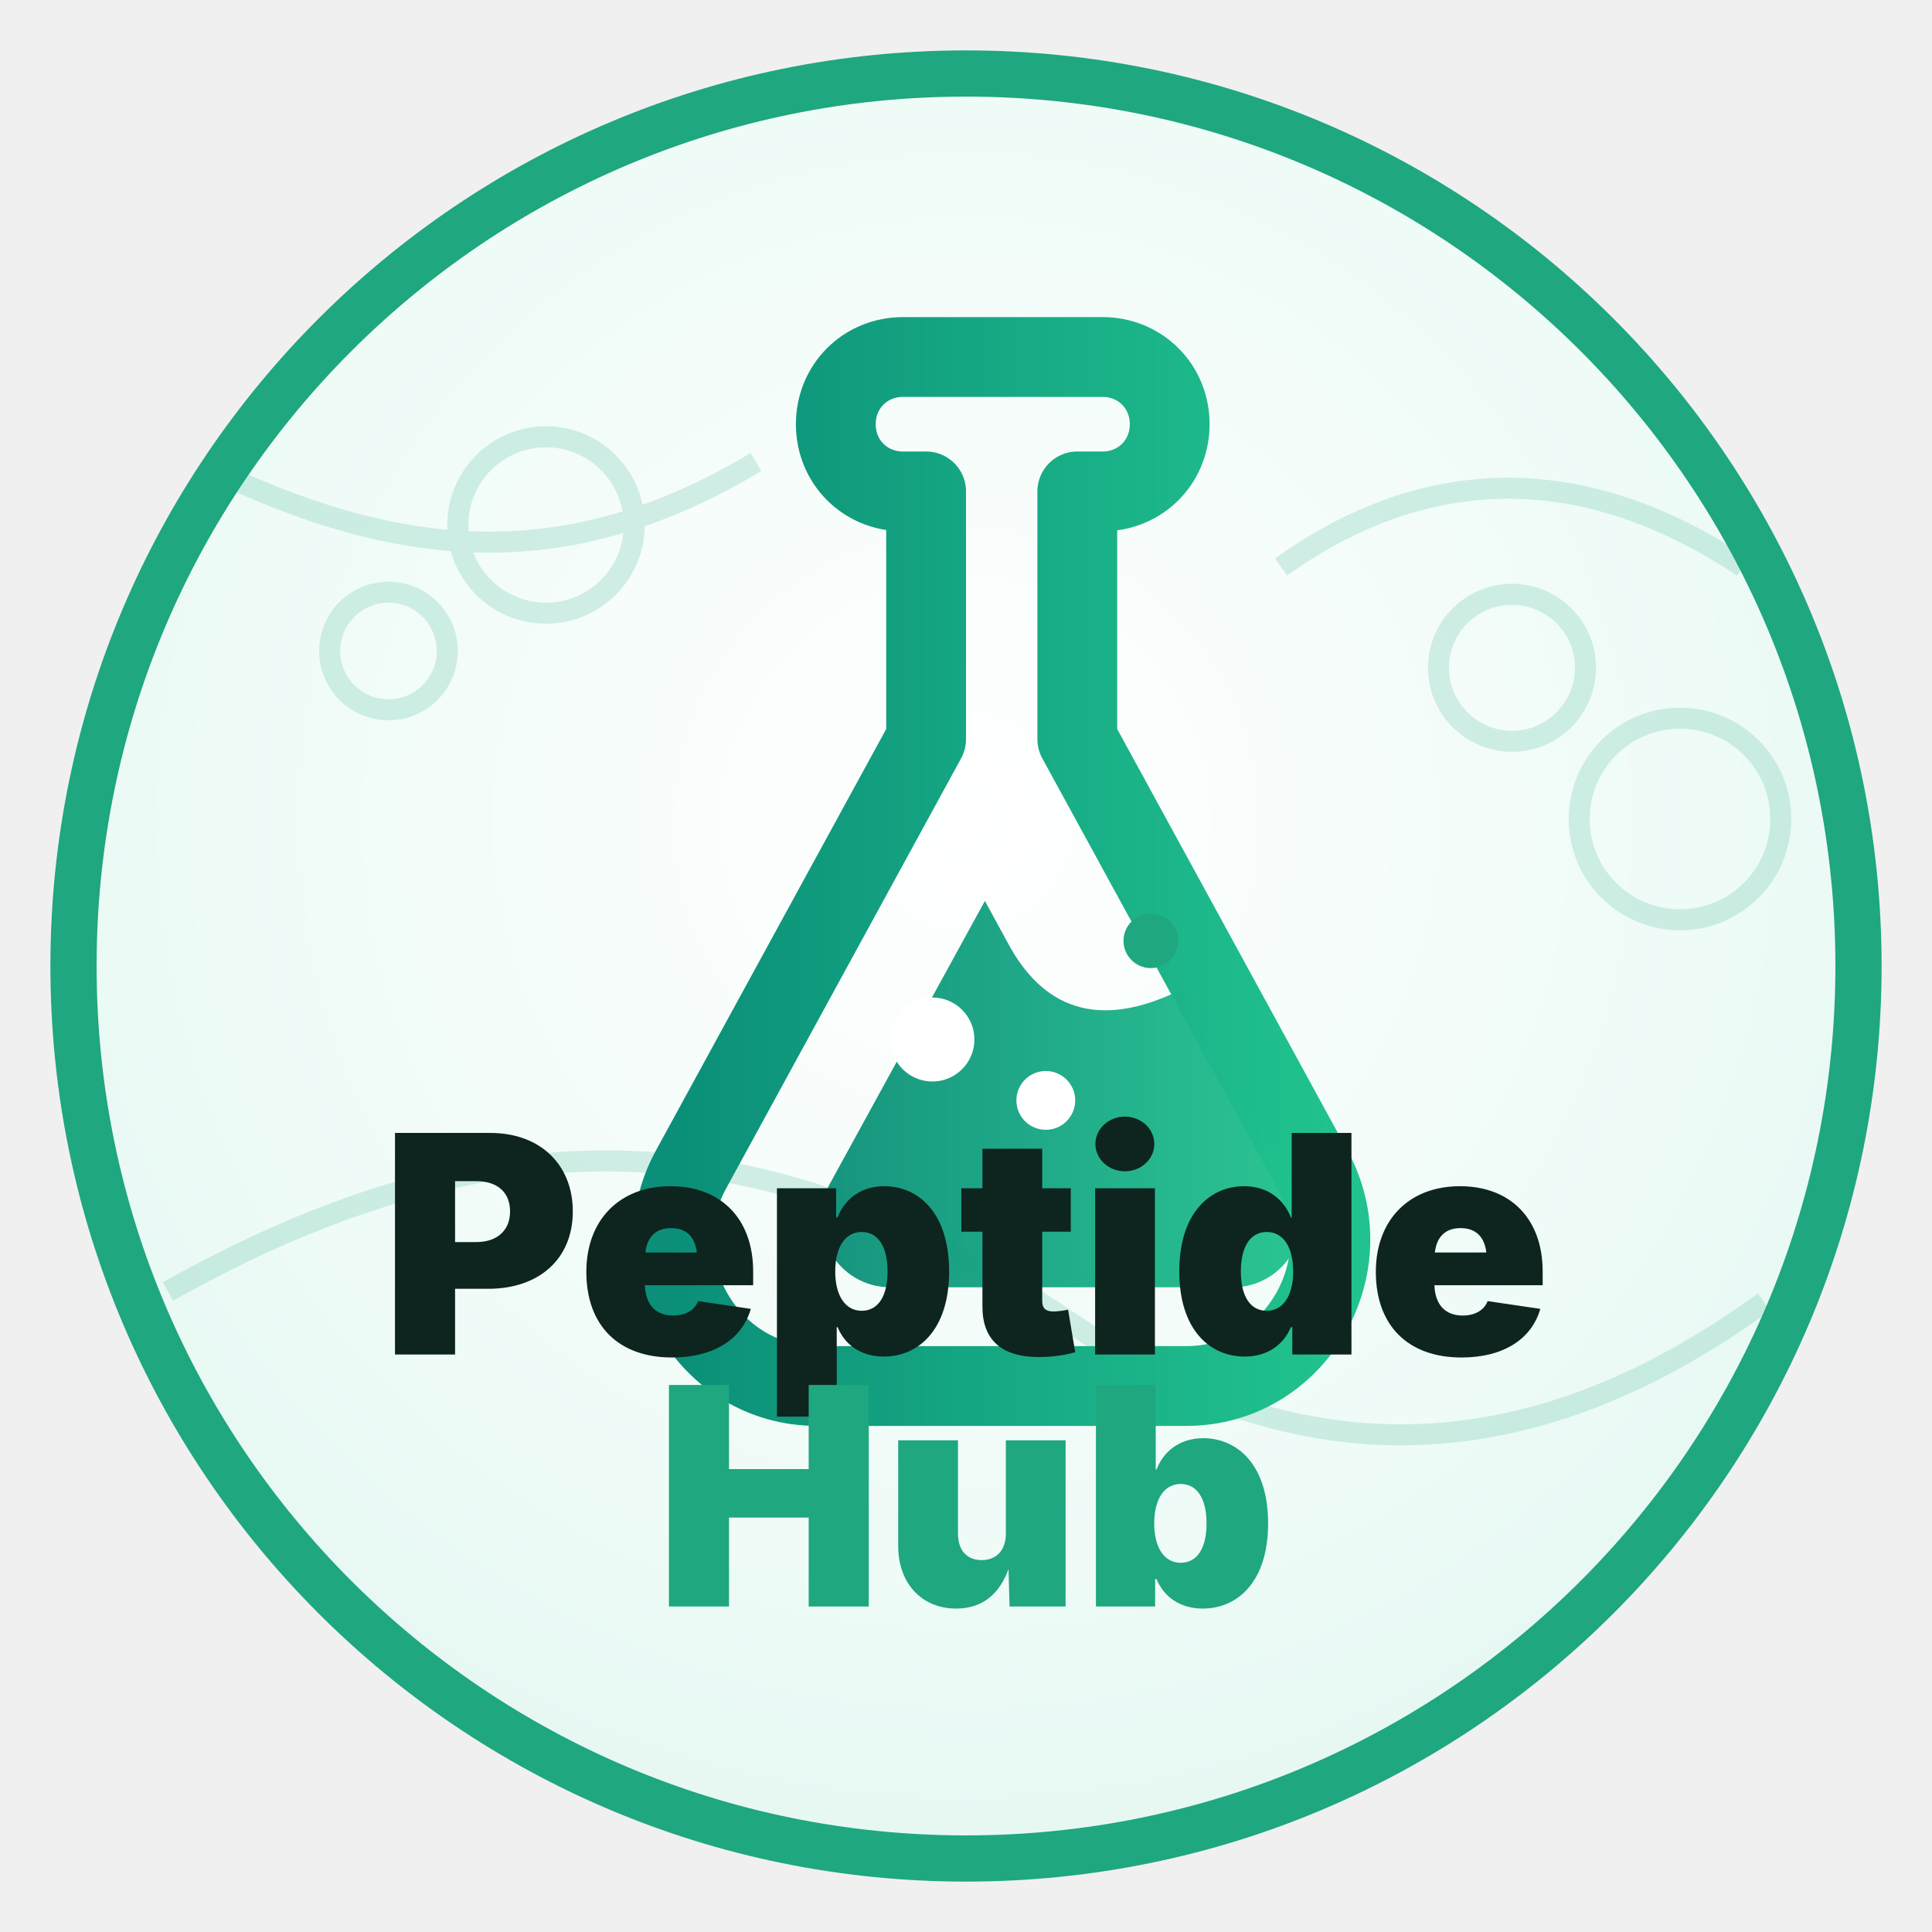
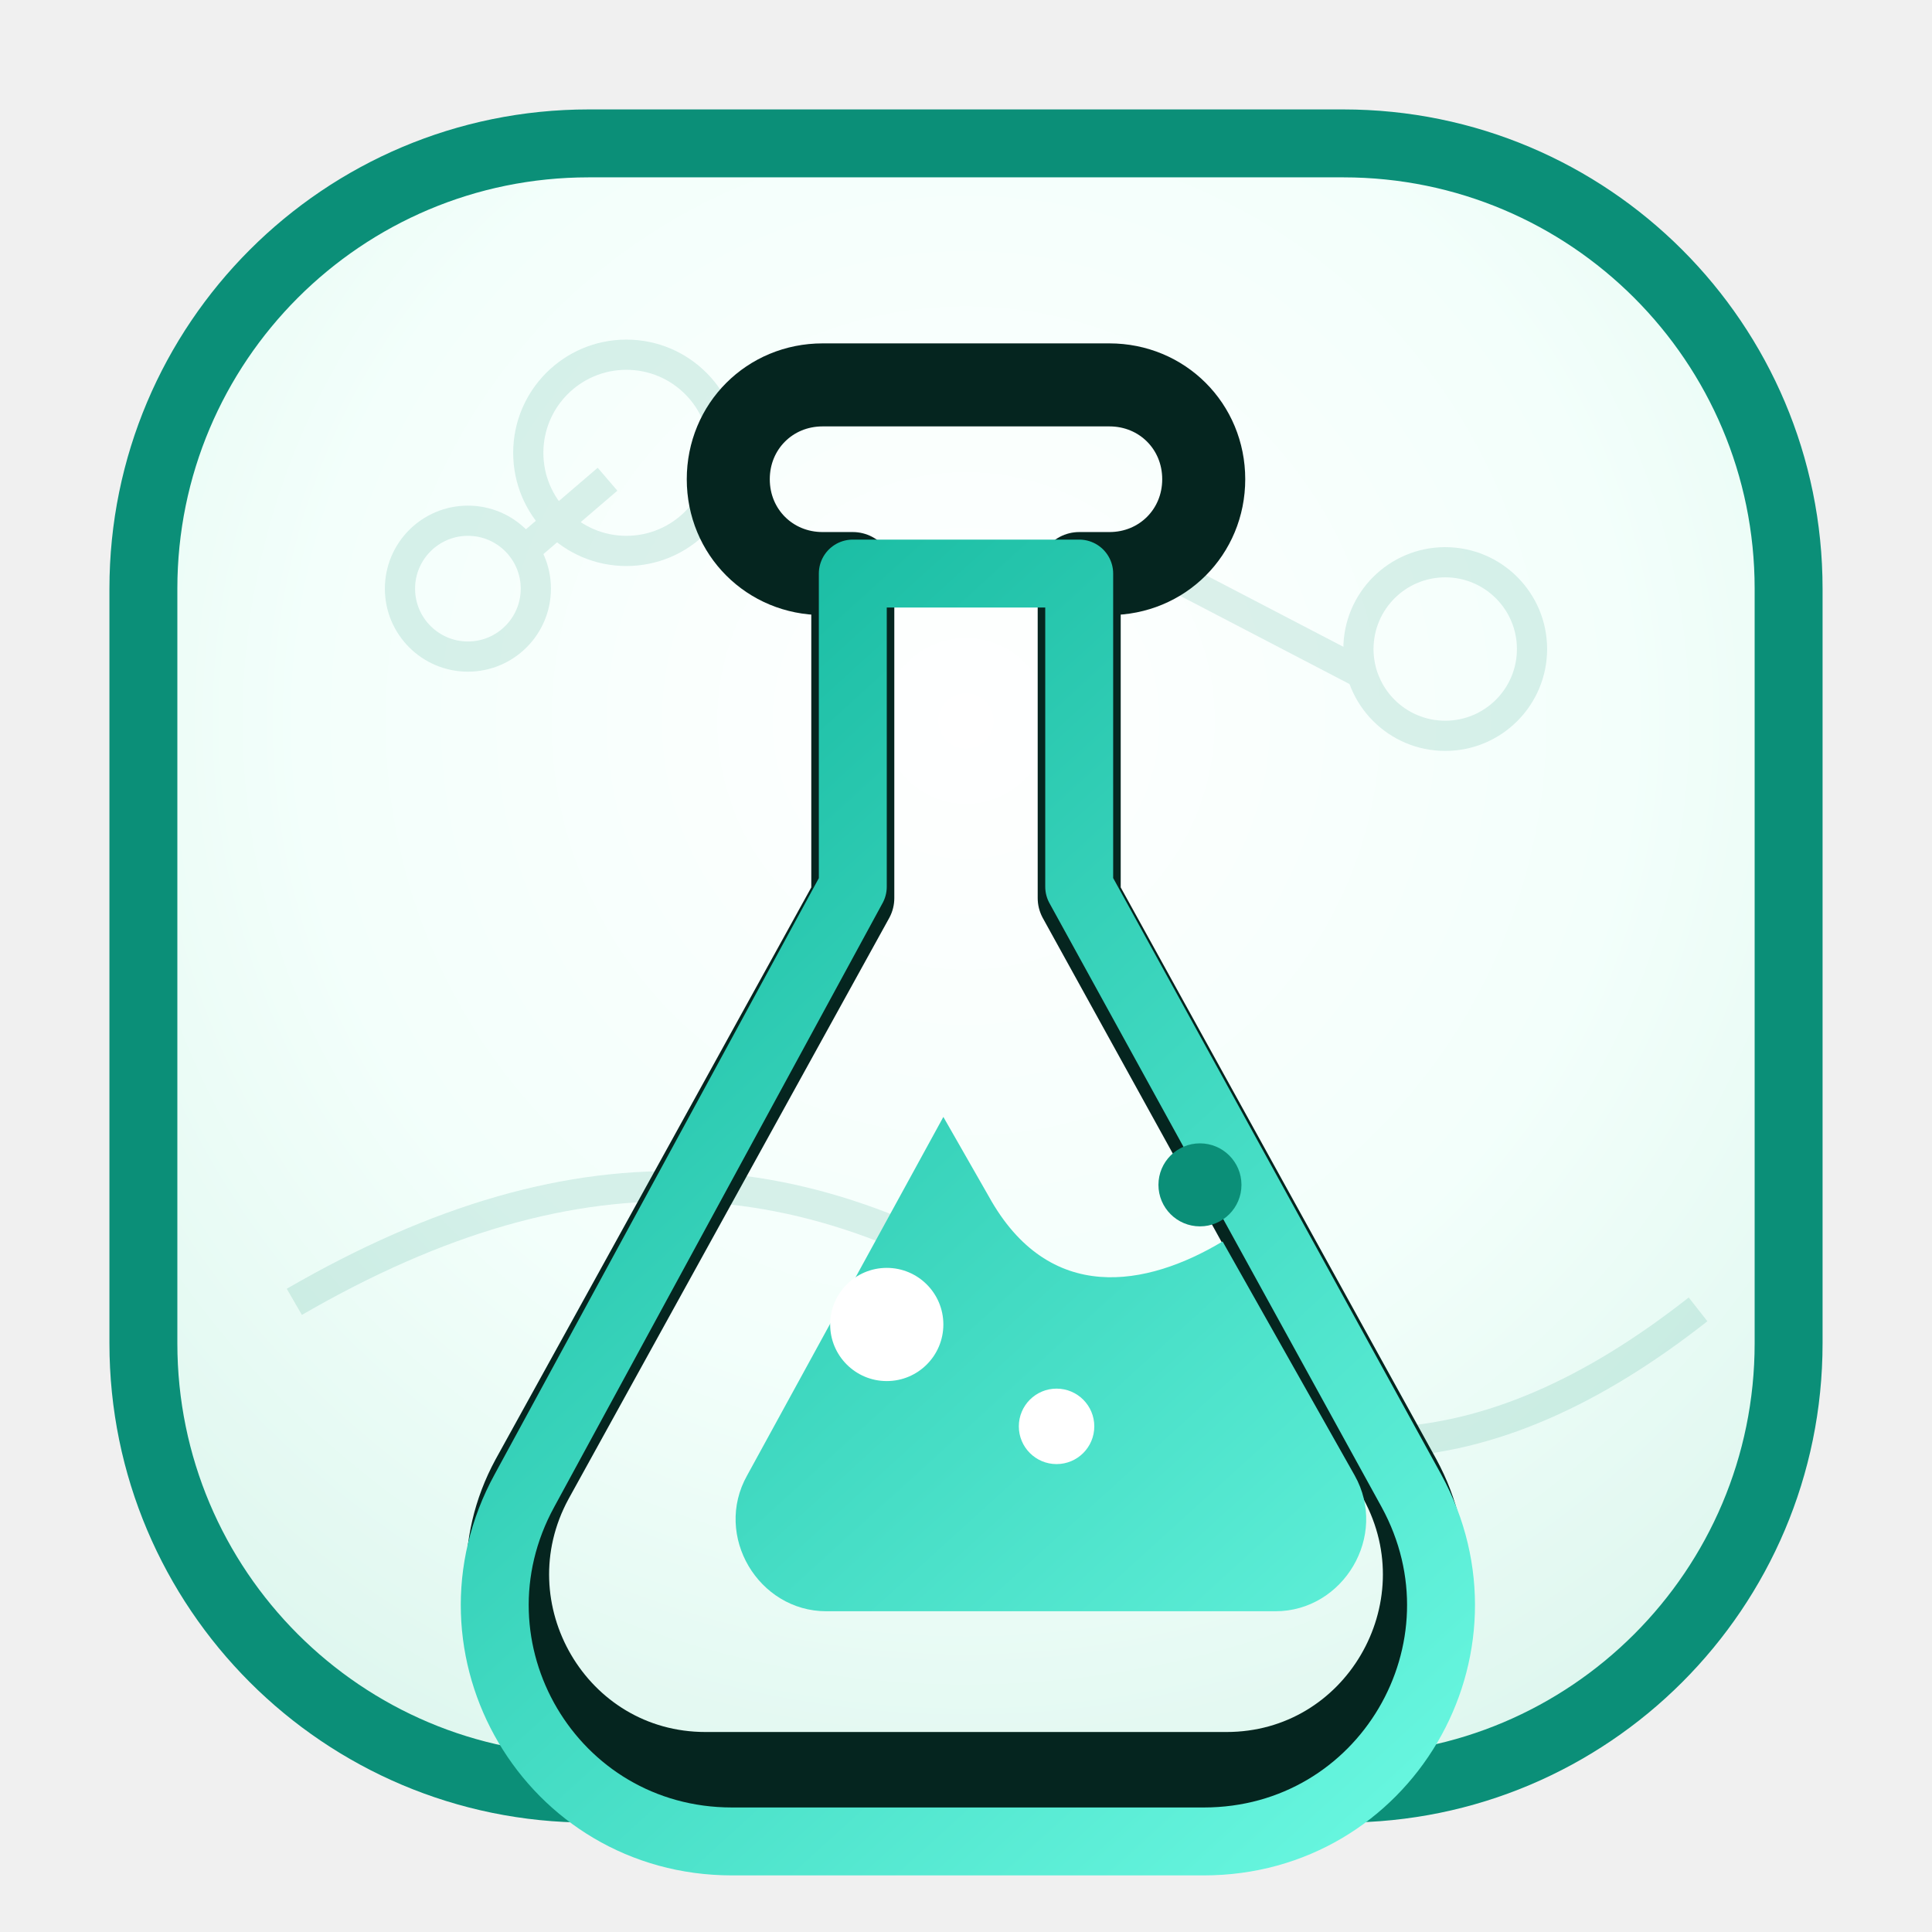
- <svg xmlns="http://www.w3.org/2000/svg" viewBox="0 0 920 920" role="img" aria-labelledby="title desc">
+ <svg xmlns="http://www.w3.org/2000/svg" viewBox="0 0 512 512" role="img" aria-labelledby="title desc">
  <defs>
-     <radialGradient id="bg" cx="50%" cy="42%" r="70%">
+     <radialGradient id="bg" cx="50%" cy="35%" r="70%">
      <stop offset="0%" stop-color="#ffffff" />
-       <stop offset="60%" stop-color="#eefbf7" />
-       <stop offset="100%" stop-color="#dff5ef" />
+       <stop offset="58%" stop-color="#f3fffb" />
+       <stop offset="100%" stop-color="#dff7ef" />
    </radialGradient>
-     <linearGradient id="teal" x1="0" x2="1">
-       <stop stop-color="#0b8f78" />
-       <stop offset="1" stop-color="#21c28f" />
+     <linearGradient id="teal" x1="96" y1="80" x2="416" y2="432" gradientUnits="userSpaceOnUse">
+       <stop stop-color="#00a98f" />
+       <stop offset="1" stop-color="#66f5de" />
    </linearGradient>
  </defs>
-   <circle cx="460" cy="460" r="425" fill="url(#bg)" stroke="#1fa77f" stroke-width="22" />
-   <g opacity=".18" stroke="#1fa77f" stroke-width="10" fill="none">
-     <path d="M80 615c160-90 290-80 430 15 110 75 220 70 330-10" />
-     <path d="M115 230c90 40 165 38 245-10" />
-     <path d="M610 270c70-50 145-50 220 0" />
-     <circle cx="185" cy="310" r="28" />
-     <circle cx="260" cy="250" r="42" />
-     <circle cx="720" cy="318" r="35" />
-     <circle cx="800" cy="390" r="48" />
+   <rect x="38" y="38" width="436" height="436" rx="118" fill="url(#bg)" stroke="#0b8f78" stroke-width="18" />
+   <g opacity=".14" stroke="#0b8f78" stroke-width="8" fill="none">
+     <path d="M78 345c76-44 139-40 206 8 58 42 110 38 166-6" />
+     <circle cx="124" cy="156" r="18" />
+     <circle cx="166" cy="120" r="26" />
+     <circle cx="383" cy="172" r="23" />
+     <path d="M140 145l21-18M360 178l-48-25" />
  </g>
-   <g transform="translate(0 -20)">
-     <path d="M430 190h95c18 0 32 14 32 32s-14 32-32 32h-12v118l112 205c25 46-8 103-60 103H389c-52 0-85-57-60-103l112-205V254h-11c-18 0-32-14-32-32s14-32 32-32z" fill="none" stroke="url(#teal)" stroke-width="38" stroke-linecap="round" stroke-linejoin="round" />
-     <path d="M395 584l74-135 12 22c22 39 55 34 84 19l51 94c12 22-4 49-29 49H424c-25 0-41-27-29-49z" fill="url(#teal)" opacity=".95" />
-     <circle cx="444" cy="515" r="20" fill="#fff" />
-     <circle cx="498" cy="544" r="14" fill="#fff" />
-     <circle cx="548" cy="468" r="13" fill="#1fa77f" />
-   </g>
-   <text x="460" y="645" text-anchor="middle" font-family="Inter, Arial, Helvetica, sans-serif" font-size="145" font-weight="900" fill="#0d241f">Peptide</text>
-   <text x="460" y="765" text-anchor="middle" font-family="Inter, Arial, Helvetica, sans-serif" font-size="145" font-weight="900" fill="#1fa77f">Hub</text>
+   <path d="M218 102h76c14 0 25 11 25 25s-11 25-25 25h-8v86l85 154c19 35-6 78-46 78H187c-40 0-65-43-46-78l85-154v-86h-8c-14 0-25-11-25-25s11-25 25-25Z" fill="none" stroke="#05251f" stroke-width="22" stroke-linecap="round" stroke-linejoin="round" />
+   <path d="M198 391l52-95 12 21c16 29 42 24 62 12l35 62c9 16-3 36-21 36H219c-18 0-30-20-21-36Z" fill="url(#teal)" />
+   <path d="M226 152h60v83l88 160c23 42-7 93-55 93H194c-48 0-78-51-55-93l87-160v-83Z" fill="none" stroke="url(#teal)" stroke-width="18" stroke-linecap="round" stroke-linejoin="round" />
+   <circle cx="235" cy="351" r="15" fill="#fff" />
+   <circle cx="280" cy="378" r="10" fill="#fff" />
+   <circle cx="318" cy="314" r="11" fill="#0b8f78" />
</svg>
